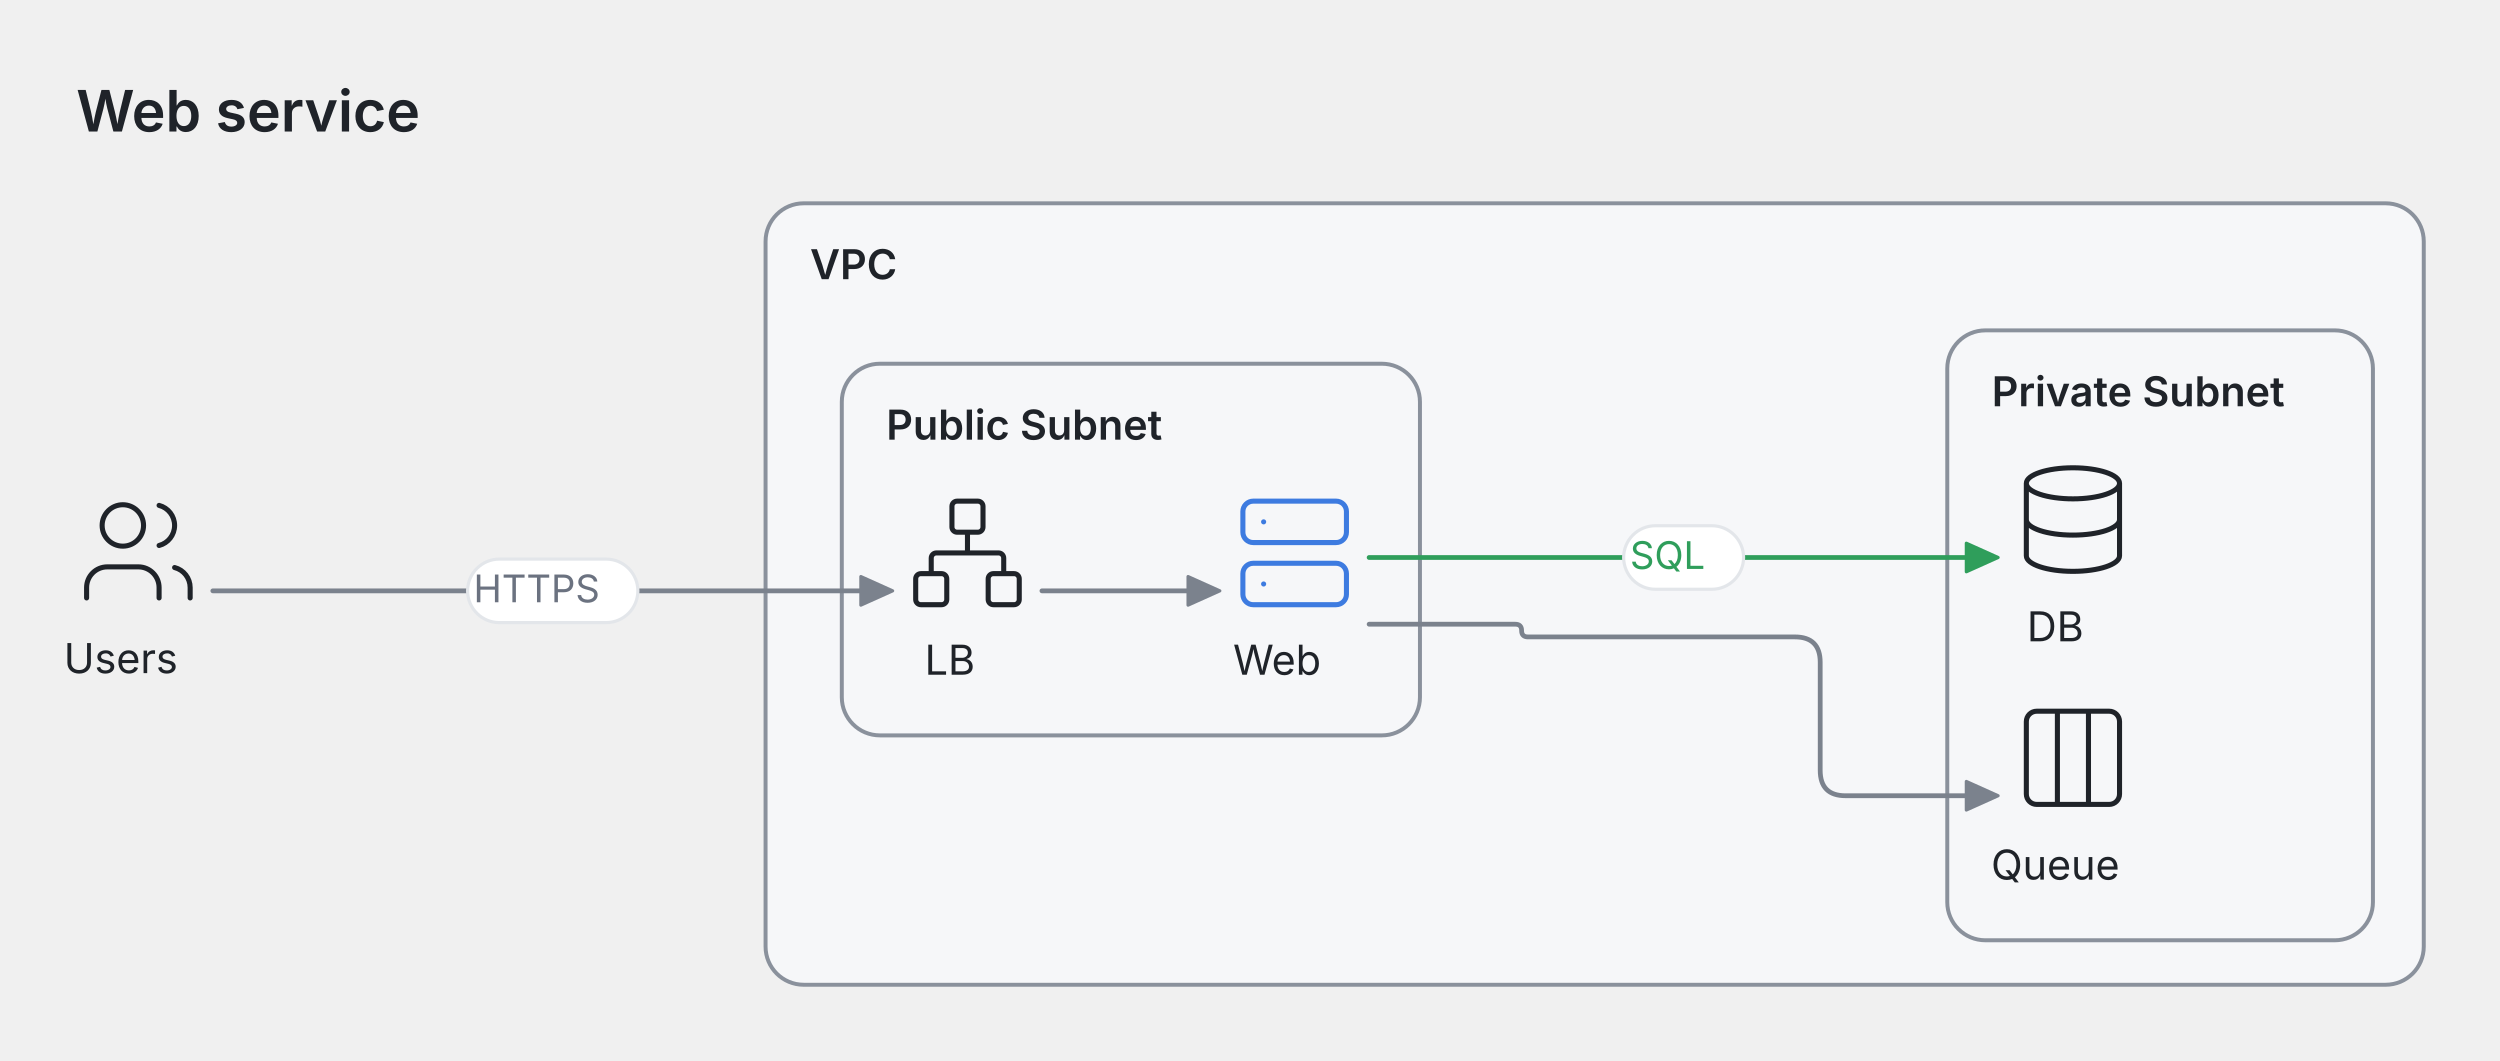
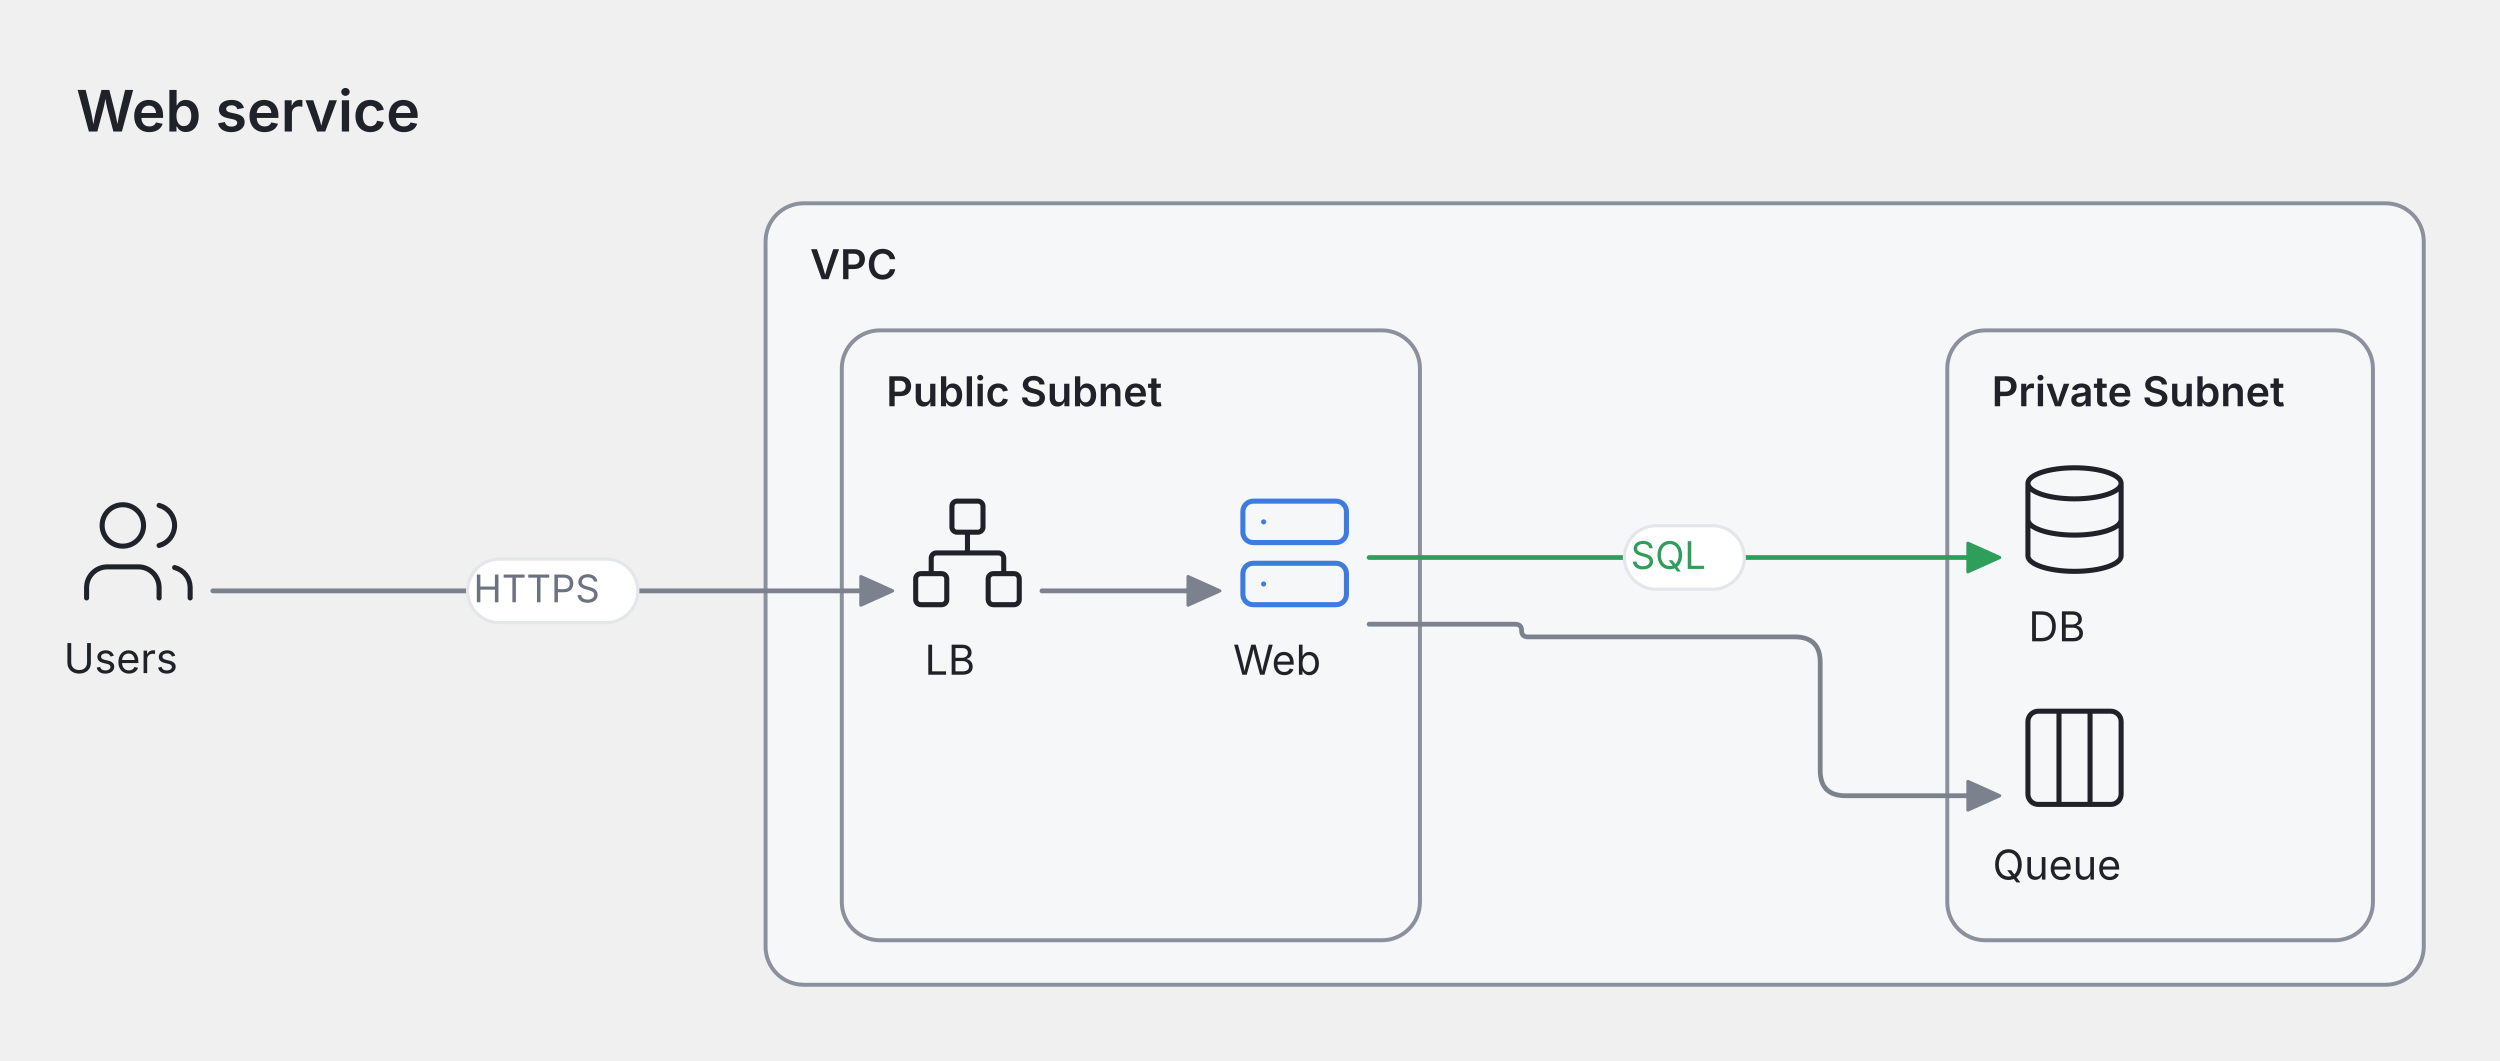
<svg xmlns="http://www.w3.org/2000/svg" width="787" height="334" viewBox="0 0 787 334" font-family="Inter, 'Inter var', system-ui, -apple-system, 'Segoe UI', 'Noto Sans KR', sans-serif" data-diagram="cloud-architecture" data-theme="light">
  <g data-role="group" data-id="VPC">
    <rect x="241" y="64" width="522" height="246" rx="12" fill="#f6f7f9" stroke="#8a919c" stroke-width="1.25" />
  </g>
  <text font-size="13" font-weight="600" fill="#1f2329" text-anchor="start" xml:space="preserve">
    <tspan x="255" y="87.9">VPC</tspan>
  </text>
  <g data-role="group" data-id="Public Subnet">
-     <rect x="265" y="114.5" width="182" height="117" rx="12" fill="#f6f7f9" stroke="#8a919c" stroke-width="1.25" />
+     <rect x="265" y="104" width="182" height="192" rx="12" fill="#f6f7f9" stroke="#8a919c" stroke-width="1.25" />
  </g>
  <text font-size="13" font-weight="600" fill="#1f2329" text-anchor="start" xml:space="preserve">
-     <tspan x="279" y="138.4">Public Subnet</tspan>
+     <tspan x="279" y="127.9">Public Subnet</tspan>
  </text>
  <g data-role="group" data-id="Private Subnet">
    <rect x="613" y="104" width="134" height="192" rx="12" fill="#f6f7f9" stroke="#8a919c" stroke-width="1.25" />
  </g>
  <text font-size="13" font-weight="600" fill="#1f2329" text-anchor="start" xml:space="preserve">
    <tspan x="627" y="127.9">Private Subnet</tspan>
  </text>
  <g data-edge="e1">
    <path d="M67,186L273,186" fill="none" stroke="#7b828d" stroke-width="1.5" stroke-linecap="round" stroke-linejoin="round" />
    <path d="M281 186L271 181.5L271 190.5Z" fill="#7b828d" stroke="#7b828d" stroke-width="1" stroke-linejoin="round" />
  </g>
  <g data-edge="e2">
    <path d="M328,186L376,186" fill="none" stroke="#7b828d" stroke-width="1.5" stroke-linecap="round" stroke-linejoin="round" />
    <path d="M384 186L374 181.5L374 190.5Z" fill="#7b828d" stroke="#7b828d" stroke-width="1" stroke-linejoin="round" />
  </g>
  <g data-edge="e3">
-     <path d="M431,175.5L621,175.5" fill="none" stroke="#2f9e5b" stroke-width="1.5" stroke-linecap="round" stroke-linejoin="round" />
-     <path d="M629 175.5L619 171L619 180Z" fill="#2f9e5b" stroke="#2f9e5b" stroke-width="1" stroke-linejoin="round" />
+     <path d="M431,175.5L621.5,175.5" fill="none" stroke="#2f9e5b" stroke-width="1.5" stroke-linecap="round" stroke-linejoin="round" />
+     <path d="M629.5 175.5L619.5 171L619.5 180Z" fill="#2f9e5b" stroke="#2f9e5b" stroke-width="1" stroke-linejoin="round" />
  </g>
  <g data-edge="e4">
-     <path d="M431 196.5L477 196.5Q479 196.5 479 198.5L479 198.5Q479 200.5 481 200.5L565 200.5Q573 200.5 573 208.5L573 242.5Q573 250.5 581 250.5L621 250.5" fill="none" stroke="#7b828d" stroke-width="1.5" stroke-linecap="round" stroke-linejoin="round" />
-     <path d="M629 250.5L619 246L619 255Z" fill="#7b828d" stroke="#7b828d" stroke-width="1" stroke-linejoin="round" />
+     <path d="M431 196.5L477 196.5Q479 196.5 479 198.5L479 198.5Q479 200.5 481 200.5L565 200.5Q573 200.5 573 208.5L573 242.5Q573 250.5 581 250.5L621.5 250.5" fill="none" stroke="#7b828d" stroke-width="1.5" stroke-linecap="round" stroke-linejoin="round" />
+     <path d="M629.5 250.5L619.5 246L619.5 255Z" fill="#7b828d" stroke="#7b828d" stroke-width="1" stroke-linejoin="round" />
  </g>
  <g data-icon="users" data-icon-set="lucide" transform="translate(24 154) scale(1.63)">
    <path d="M16 21v-2a4 4 0 0 0-4-4H6a4 4 0 0 0-4 4v2 M16 3.128a4 4 0 0 1 0 7.744 M22 21v-2a4 4 0 0 0-3-3.87 M5 7a4 4 0 1 0 8 0a4 4 0 1 0 -8 0" fill="none" stroke="#1f2329" stroke-width="0.98" stroke-linecap="round" stroke-linejoin="round" />
  </g>
  <text font-size="13" fill="#1f2329" text-anchor="middle" xml:space="preserve">
    <tspan x="43.5" y="211.9">Users</tspan>
  </text>
  <g data-icon="aws-elb" data-icon-set="lucide" transform="translate(285 154.5) scale(1.63)">
    <path d="M17 16h4a1 1 0 0 1 1 1v4a1 1 0 0 1 -1 1h-4a1 1 0 0 1 -1 -1v-4a1 1 0 0 1 1 -1Z M3 16h4a1 1 0 0 1 1 1v4a1 1 0 0 1 -1 1h-4a1 1 0 0 1 -1 -1v-4a1 1 0 0 1 1 -1Z M10 2h4a1 1 0 0 1 1 1v4a1 1 0 0 1 -1 1h-4a1 1 0 0 1 -1 -1v-4a1 1 0 0 1 1 -1Z M5 16v-3a1 1 0 0 1 1-1h12a1 1 0 0 1 1 1v3 M12 12V8" fill="none" stroke="#1f2329" stroke-width="0.98" stroke-linecap="round" stroke-linejoin="round" />
  </g>
  <text font-size="13" fill="#1f2329" text-anchor="middle" xml:space="preserve">
    <tspan x="304.5" y="212.4">LB</tspan>
  </text>
  <g data-icon="aws-ec2" data-icon-set="lucide" transform="translate(388 154.5) scale(1.63)">
    <path d="M4 2h16a2 2 0 0 1 2 2v4a2 2 0 0 1 -2 2h-16a2 2 0 0 1 -2 -2v-4a2 2 0 0 1 2 -2Z M4 14h16a2 2 0 0 1 2 2v4a2 2 0 0 1 -2 2h-16a2 2 0 0 1 -2 -2v-4a2 2 0 0 1 2 -2Z M6 6L6.01 6 M6 18L6.01 18" fill="none" stroke="#3d7be0" stroke-width="0.98" stroke-linecap="round" stroke-linejoin="round" />
  </g>
  <text font-size="13" fill="#1f2329" text-anchor="middle" xml:space="preserve">
    <tspan x="407.5" y="212.4">Web</tspan>
  </text>
-   <g data-icon="aws-rds" data-icon-set="lucide" transform="translate(633 144) scale(1.63)">
+   <g data-icon="aws-rds" data-icon-set="lucide" transform="translate(633.5 144) scale(1.63)">
    <path d="M3 5a9 3 0 1 0 18 0a9 3 0 1 0 -18 0 M3 5V19A9 3 0 0 0 21 19V5 M3 12A9 3 0 0 0 21 12" fill="none" stroke="#1f2329" stroke-width="0.98" stroke-linecap="round" stroke-linejoin="round" />
  </g>
  <text font-size="13" fill="#1f2329" text-anchor="middle" xml:space="preserve">
-     <tspan x="652.5" y="201.9">DB</tspan>
+     <tspan x="653" y="201.9">DB</tspan>
  </text>
-   <g data-icon="aws-sqs" data-icon-set="lucide" transform="translate(633 219) scale(1.63)">
+   <g data-icon="aws-sqs" data-icon-set="lucide" transform="translate(633.5 219) scale(1.63)">
    <path d="M5 3h14a2 2 0 0 1 2 2v14a2 2 0 0 1 -2 2h-14a2 2 0 0 1 -2 -2v-14a2 2 0 0 1 2 -2Z M9 3v18 M15 3v18" fill="none" stroke="#1f2329" stroke-width="0.98" stroke-linecap="round" stroke-linejoin="round" />
  </g>
  <text font-size="13" fill="#1f2329" text-anchor="middle" xml:space="preserve">
-     <tspan x="652.5" y="276.9">Queue</tspan>
+     <tspan x="653" y="276.9">Queue</tspan>
  </text>
  <rect x="147.2" y="176" width="53.6" height="20" rx="10" fill="#ffffff" stroke="#e3e6ea" stroke-width="1" />
  <text font-size="12" fill="#6b7280" text-anchor="middle" xml:space="preserve">
    <tspan x="174" y="189.6">HTTPS</tspan>
  </text>
-   <rect x="511.12" y="165.5" width="37.76" height="20" rx="10" fill="#ffffff" stroke="#e3e6ea" stroke-width="1" />
+   <rect x="511.37" y="165.5" width="37.76" height="20" rx="10" fill="#ffffff" stroke="#e3e6ea" stroke-width="1" />
  <text font-size="12" fill="#2f9e5b" text-anchor="middle" xml:space="preserve">
-     <tspan x="530" y="179.1">SQL</tspan>
+     <tspan x="530.25" y="179.1">SQL</tspan>
  </text>
  <text font-size="18" font-weight="600" fill="#1f2329" text-anchor="start" xml:space="preserve">
    <tspan x="24" y="41.4">Web service</tspan>
  </text>
</svg>
